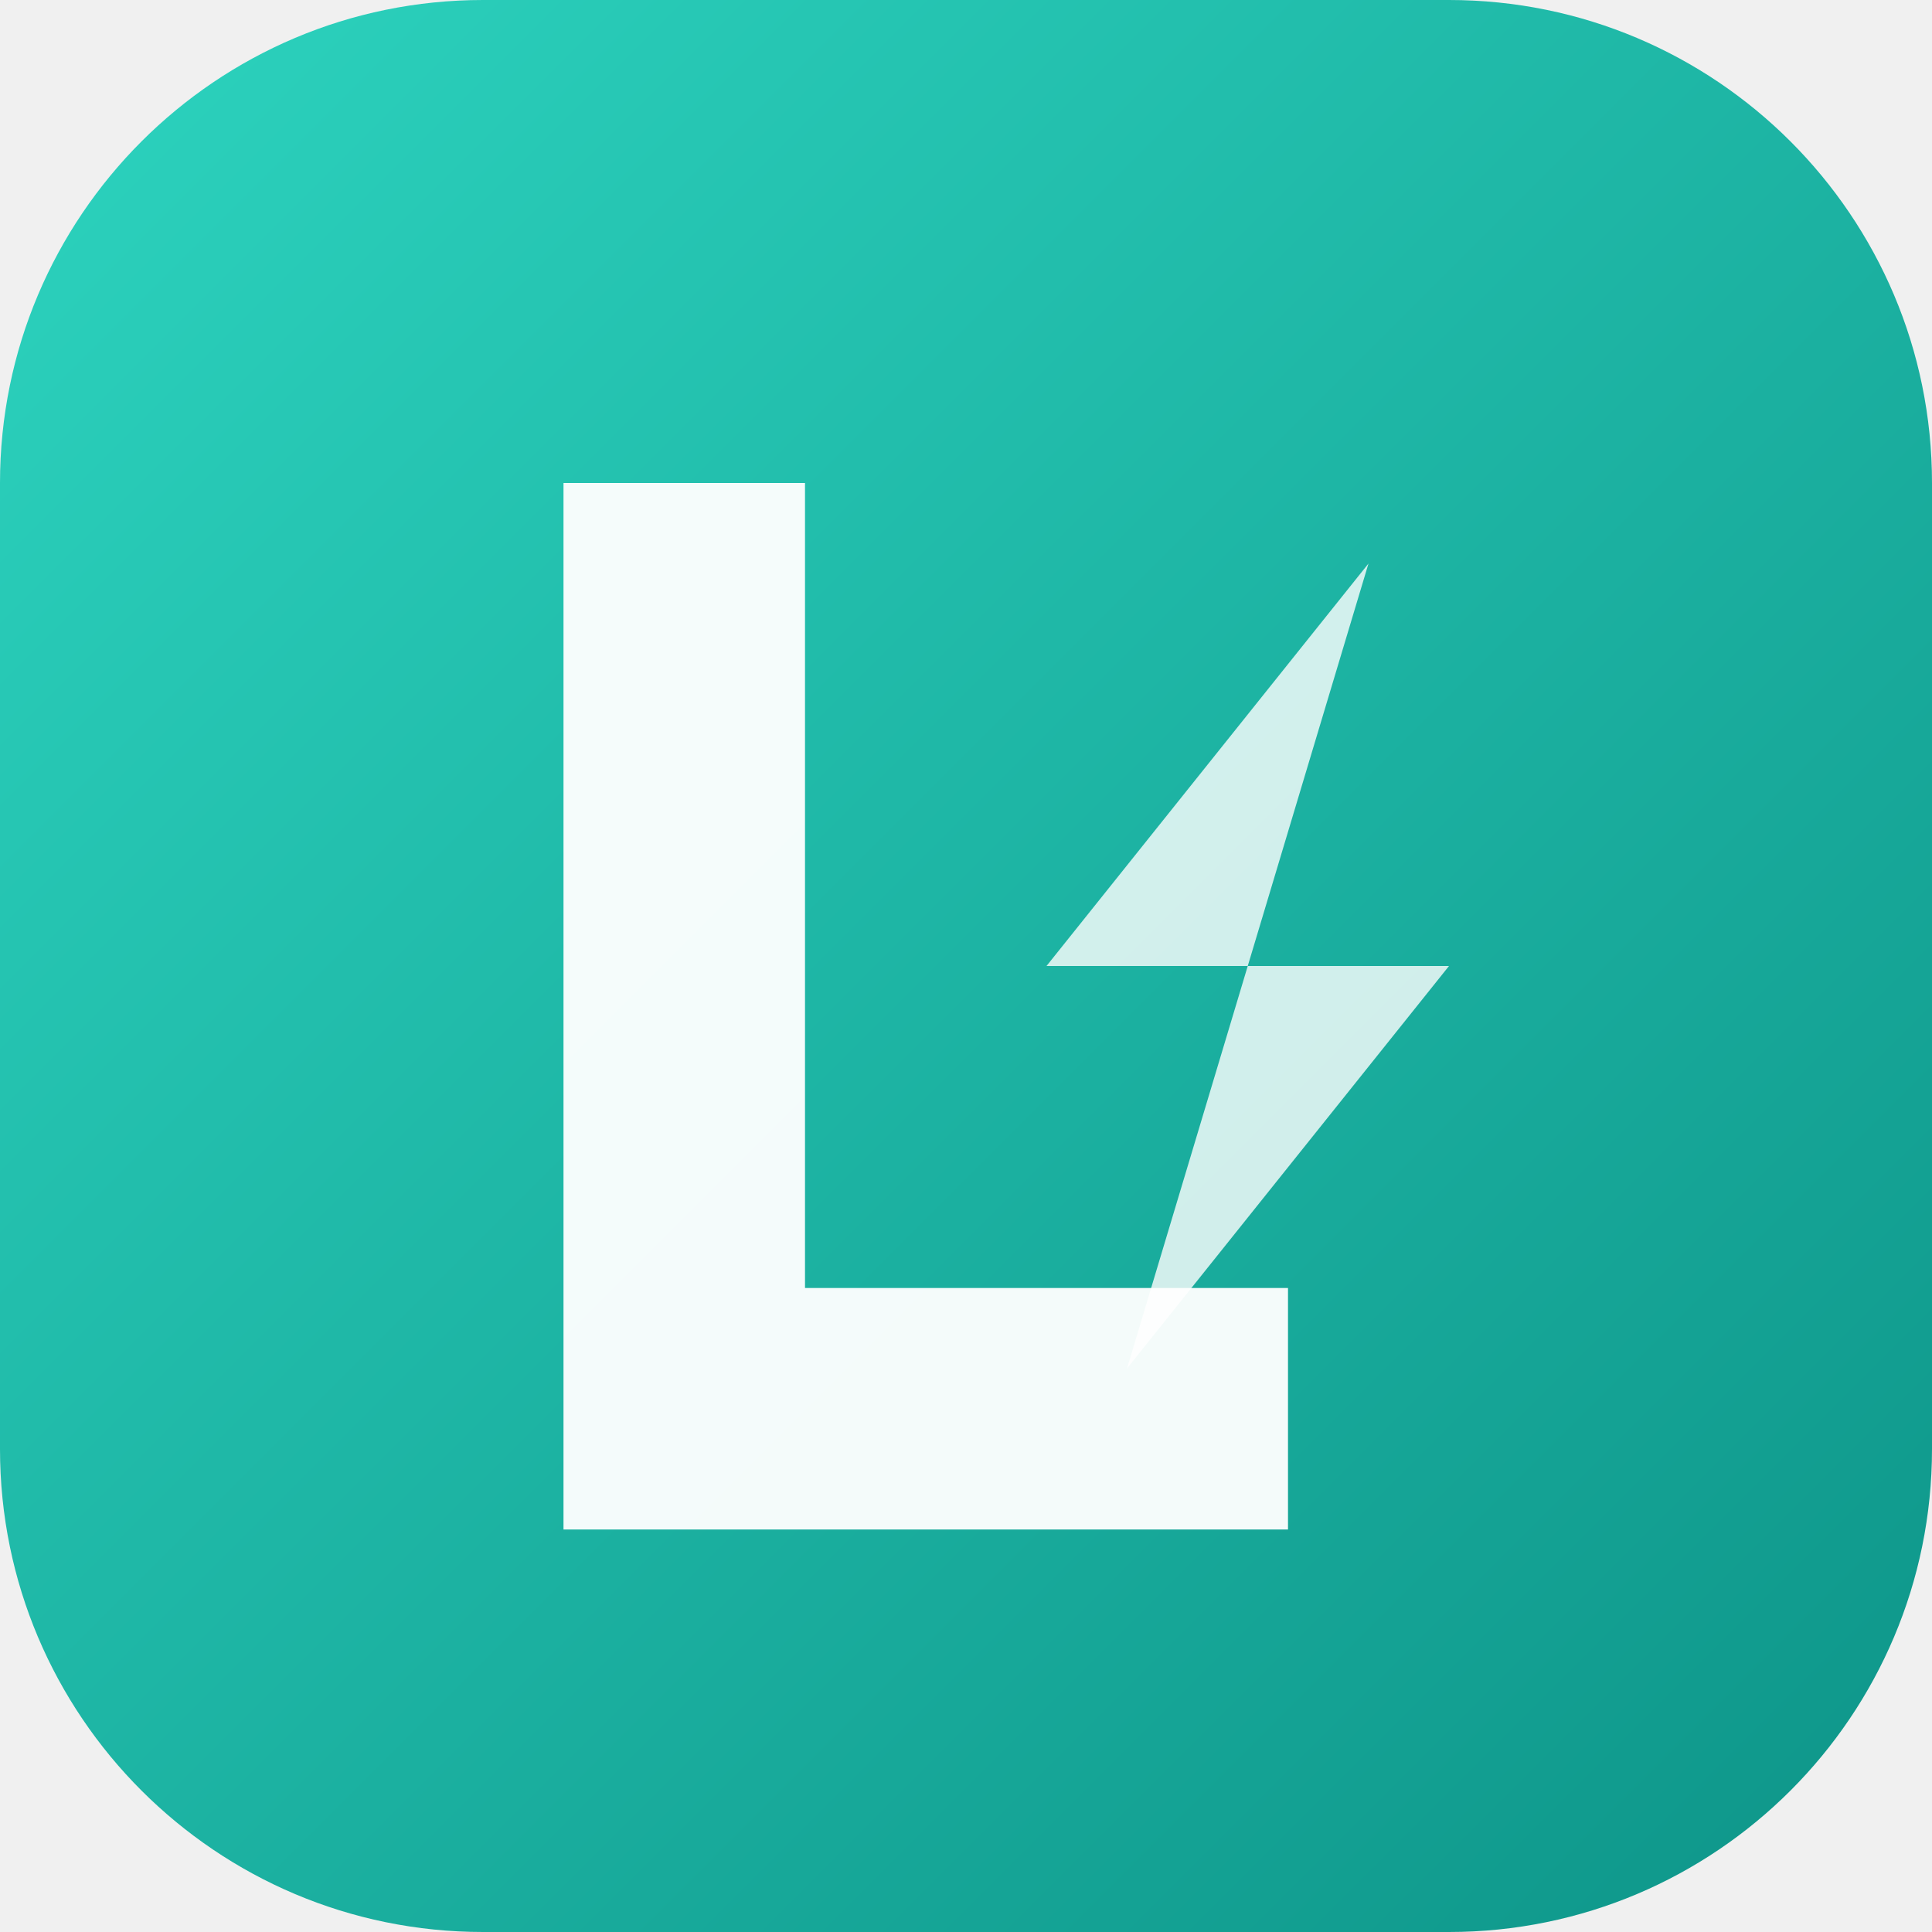
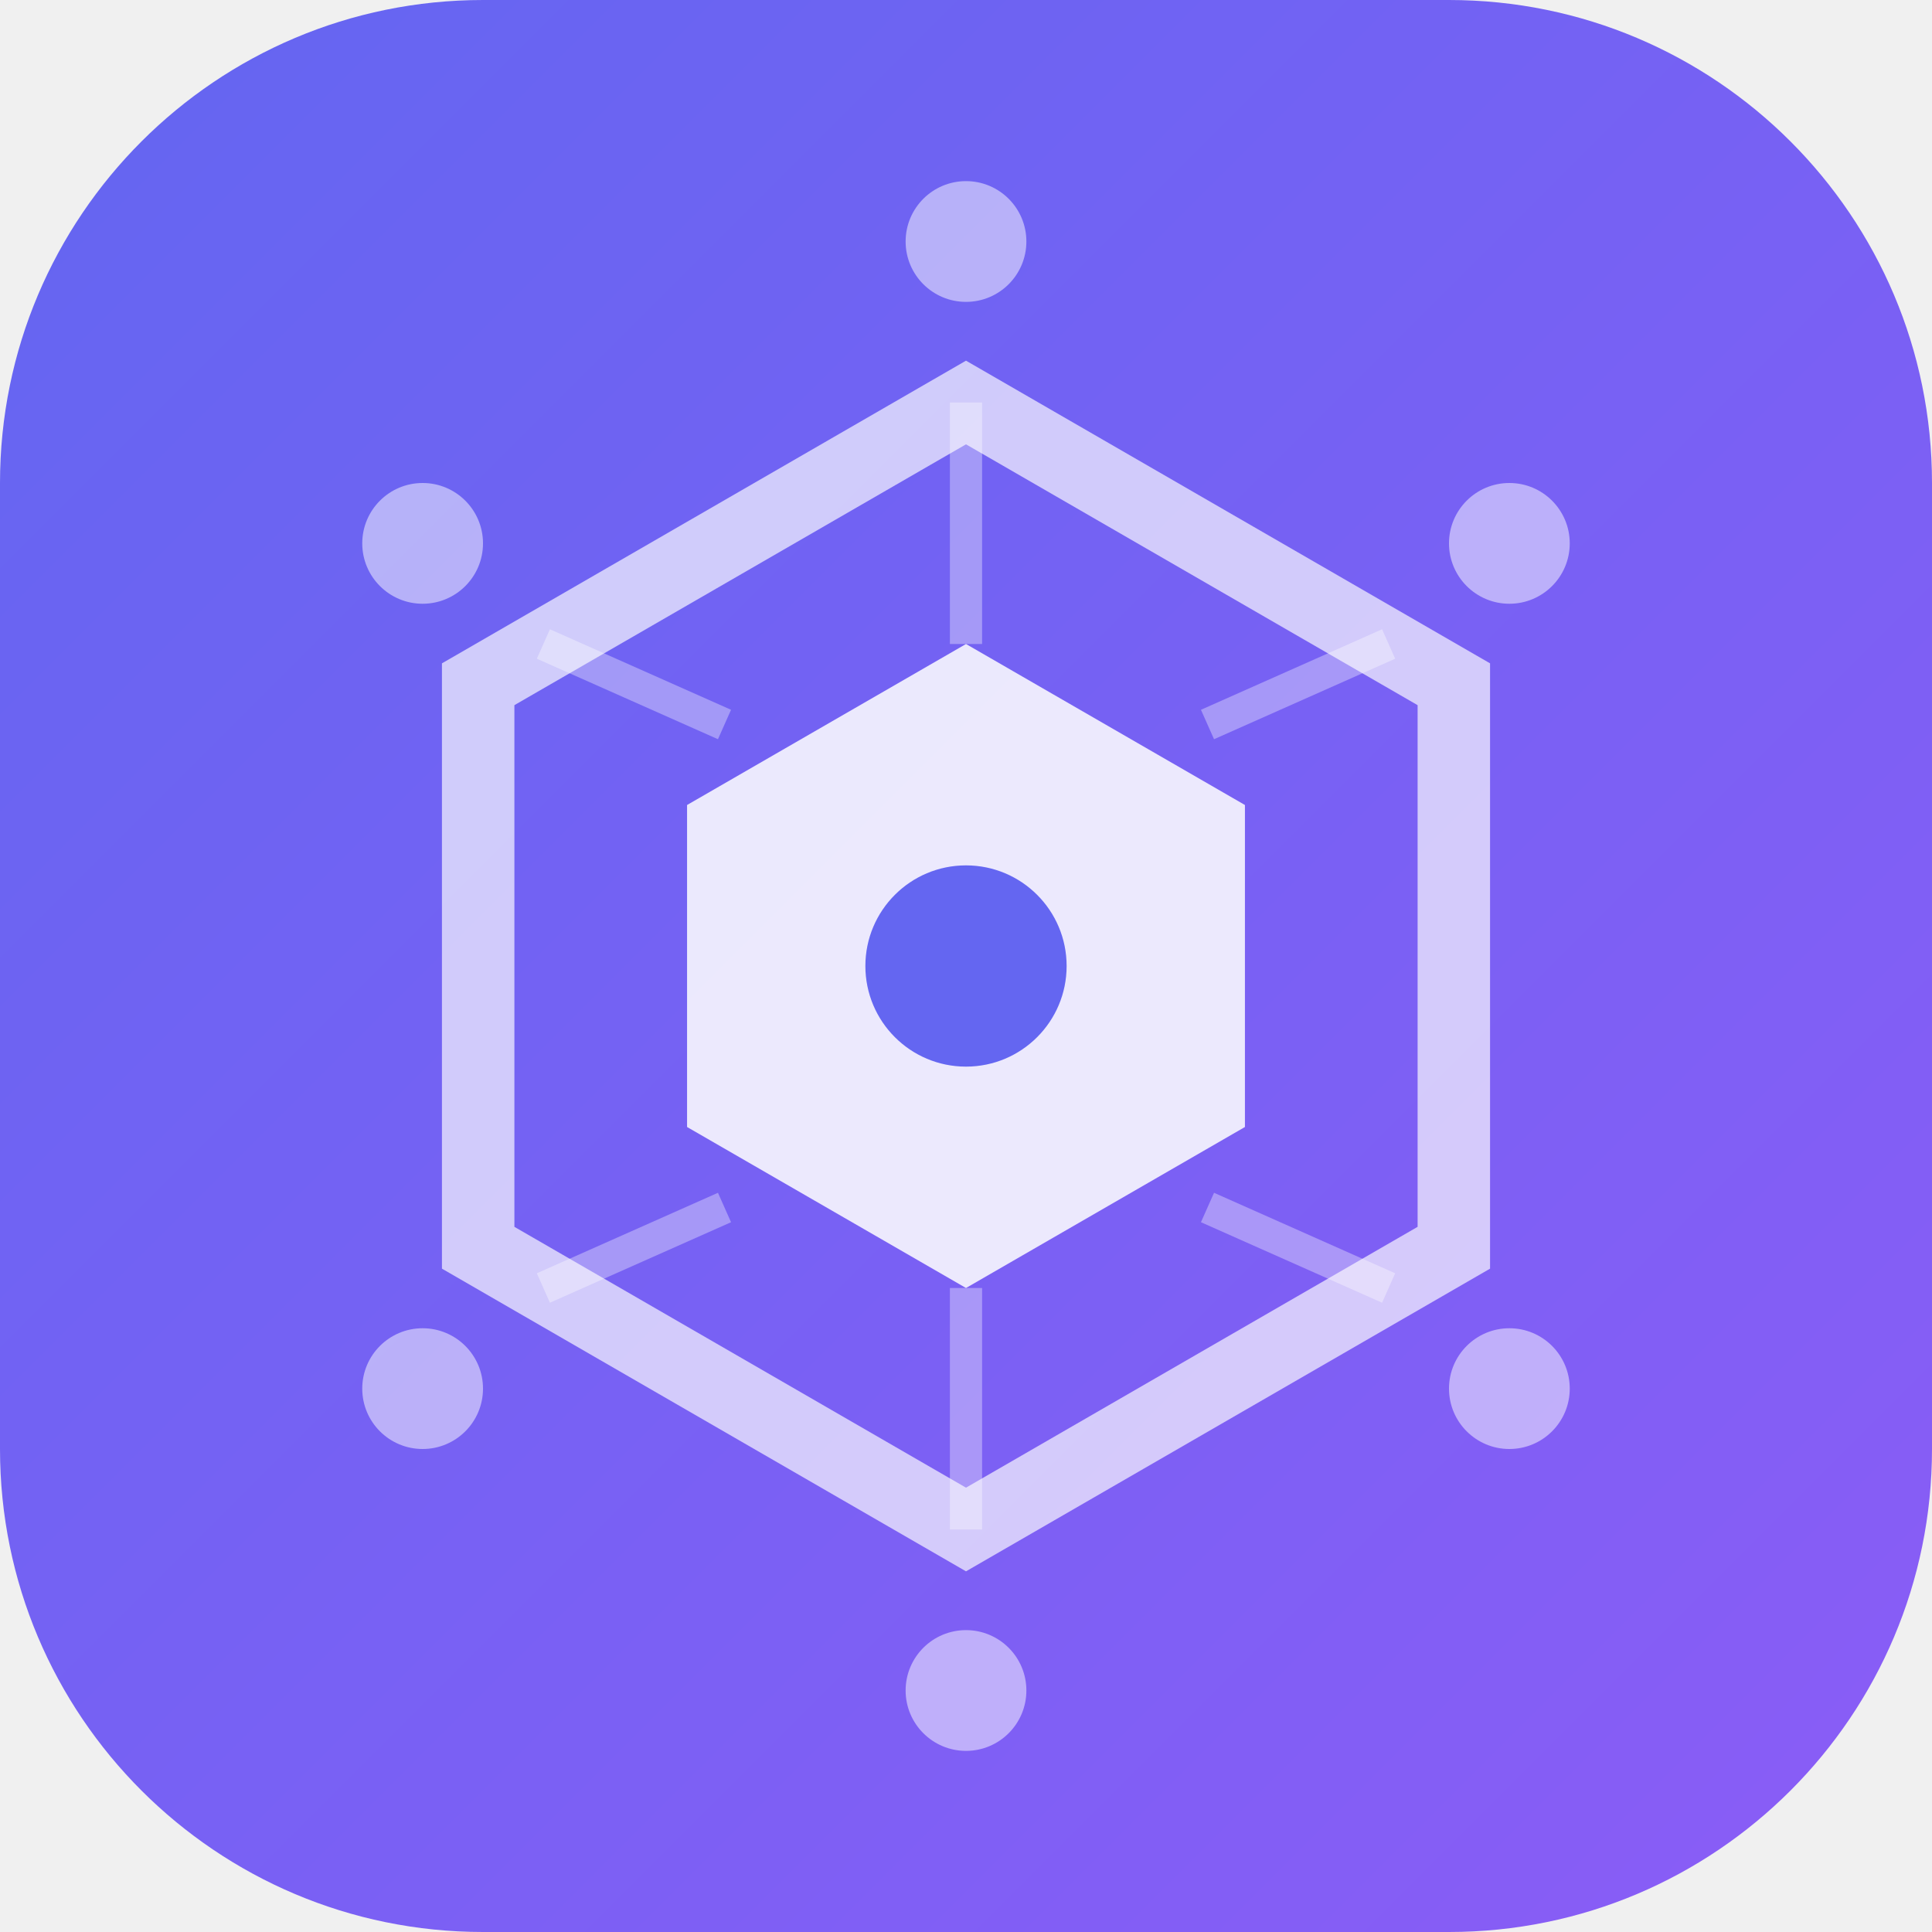
<svg xmlns="http://www.w3.org/2000/svg" viewBox="0 0 48 48" width="256" height="256">
  <defs>
    <linearGradient id="lcr-grad" x1="0%" y1="0%" x2="100%" y2="100%">
-       <stop offset="0%" stop-color="#2dd4bf" />
-       <stop offset="100%" stop-color="#0d9488" />
+       <stop offset="0%" stop-color="#6366f1" />
+       <stop offset="100%" stop-color="#8b5cf6" />
    </linearGradient>
  </defs>
  <rect width="48" height="48" rx="12" fill="url(#lcr-grad)" />
-   <path d="M14 12h6v20h12v6H14V12z" fill="white" opacity="0.95" />
-   <path d="M34 14l-8 10h5l-3 10 8-10h-5l3-10z" fill="white" opacity="0.8" />
+   <g transform="translate(24,24)" fill="white" opacity="0.95">
+     <polygon points="0,-14 12.12,-7 12.12,7 0,14 -12.12,7 -12.12,-7" fill="none" stroke="white" stroke-width="1.8" opacity="0.7" />
+     <polygon points="0,-8 6.93,-4 6.93,4 0,8 -6.93,4 -6.93,-4" fill="white" opacity="0.9" />
+     <circle cx="0" cy="0" r="2.5" fill="#6366f1" />
+   </g>
+   <g fill="white" opacity="0.5">
+     <circle cx="24" cy="6" r="1.5" />
+     <circle cx="37.5" cy="13.5" r="1.5" />
+     <circle cx="37.5" cy="34.5" r="1.5" />
+     <circle cx="24" cy="42" r="1.5" />
+     <circle cx="10.5" cy="34.5" r="1.5" />
+     <circle cx="10.5" cy="13.5" r="1.5" />
+   </g>
+   <g stroke="white" stroke-width="0.8" opacity="0.35">
+     <line x1="24" y1="10" x2="24" y2="16" />
+     <line x1="34.5" y1="16" x2="30" y2="18" />
+     <line x1="34.5" y1="32" x2="30" y2="30" />
+     <line x1="24" y1="38" x2="24" y2="32" />
+     <line x1="13.5" y1="32" x2="18" y2="30" />
+     <line x1="13.5" y1="16" x2="18" y2="18" />
+   </g>
</svg>
